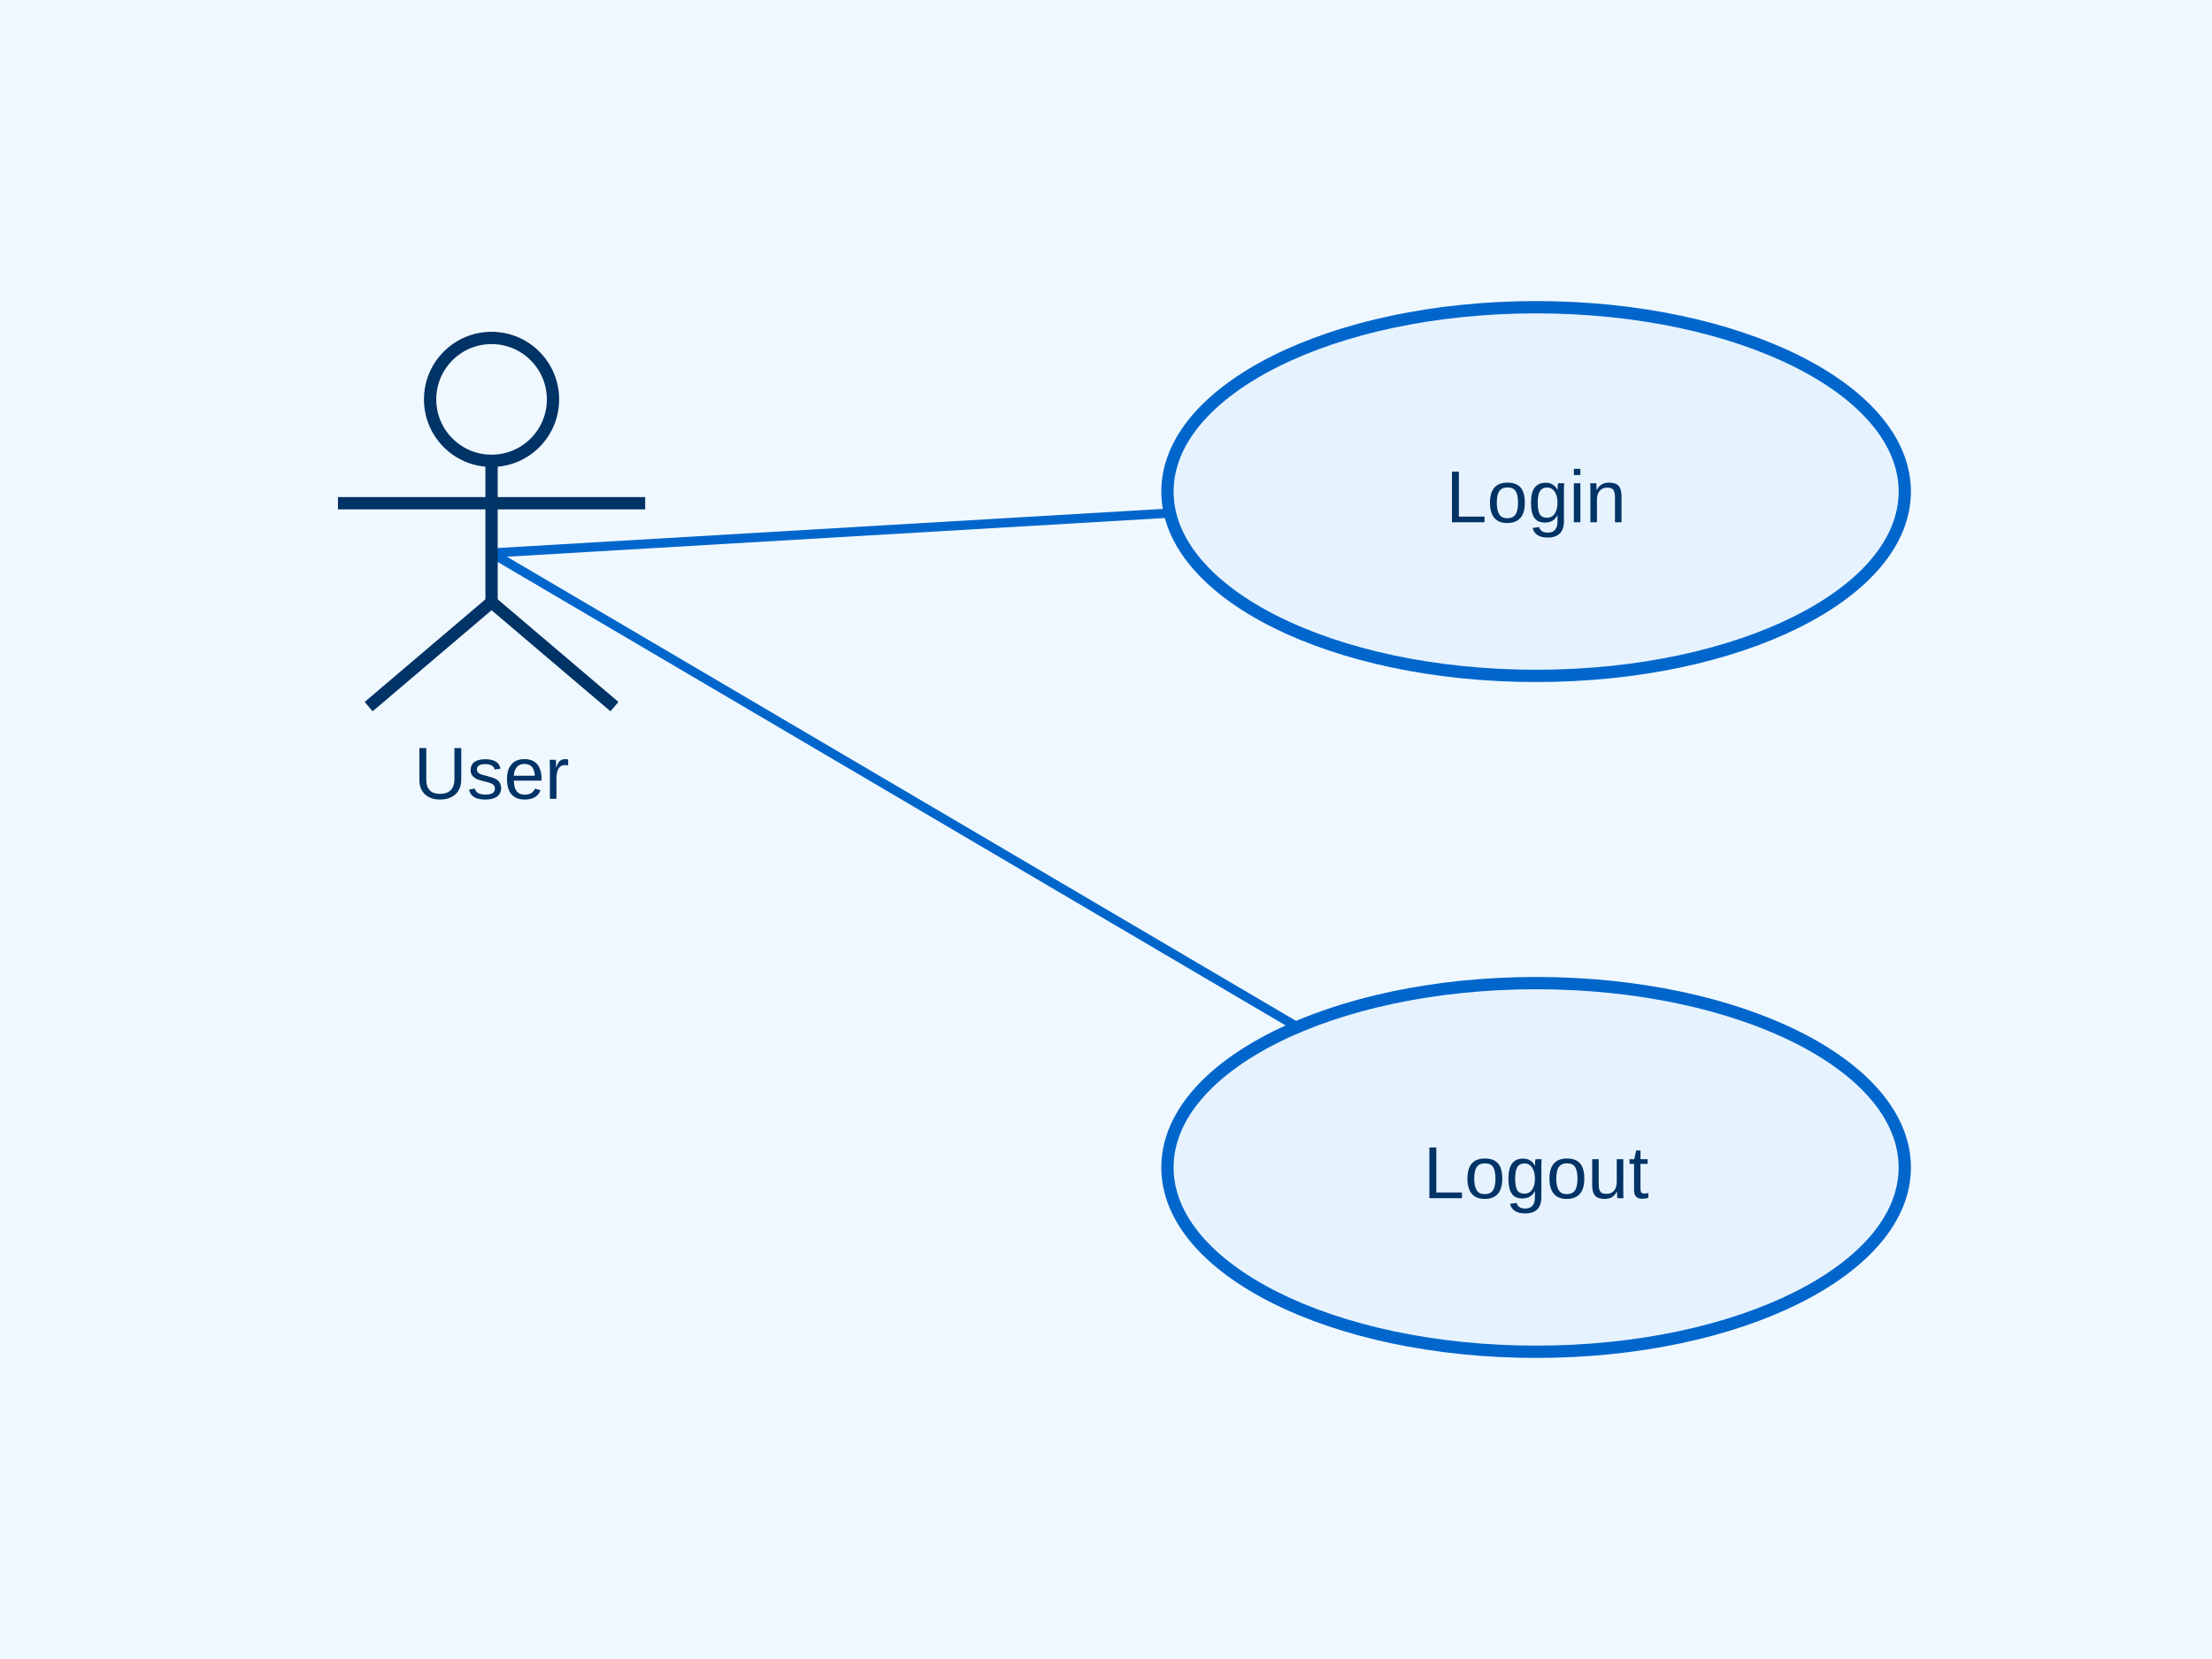
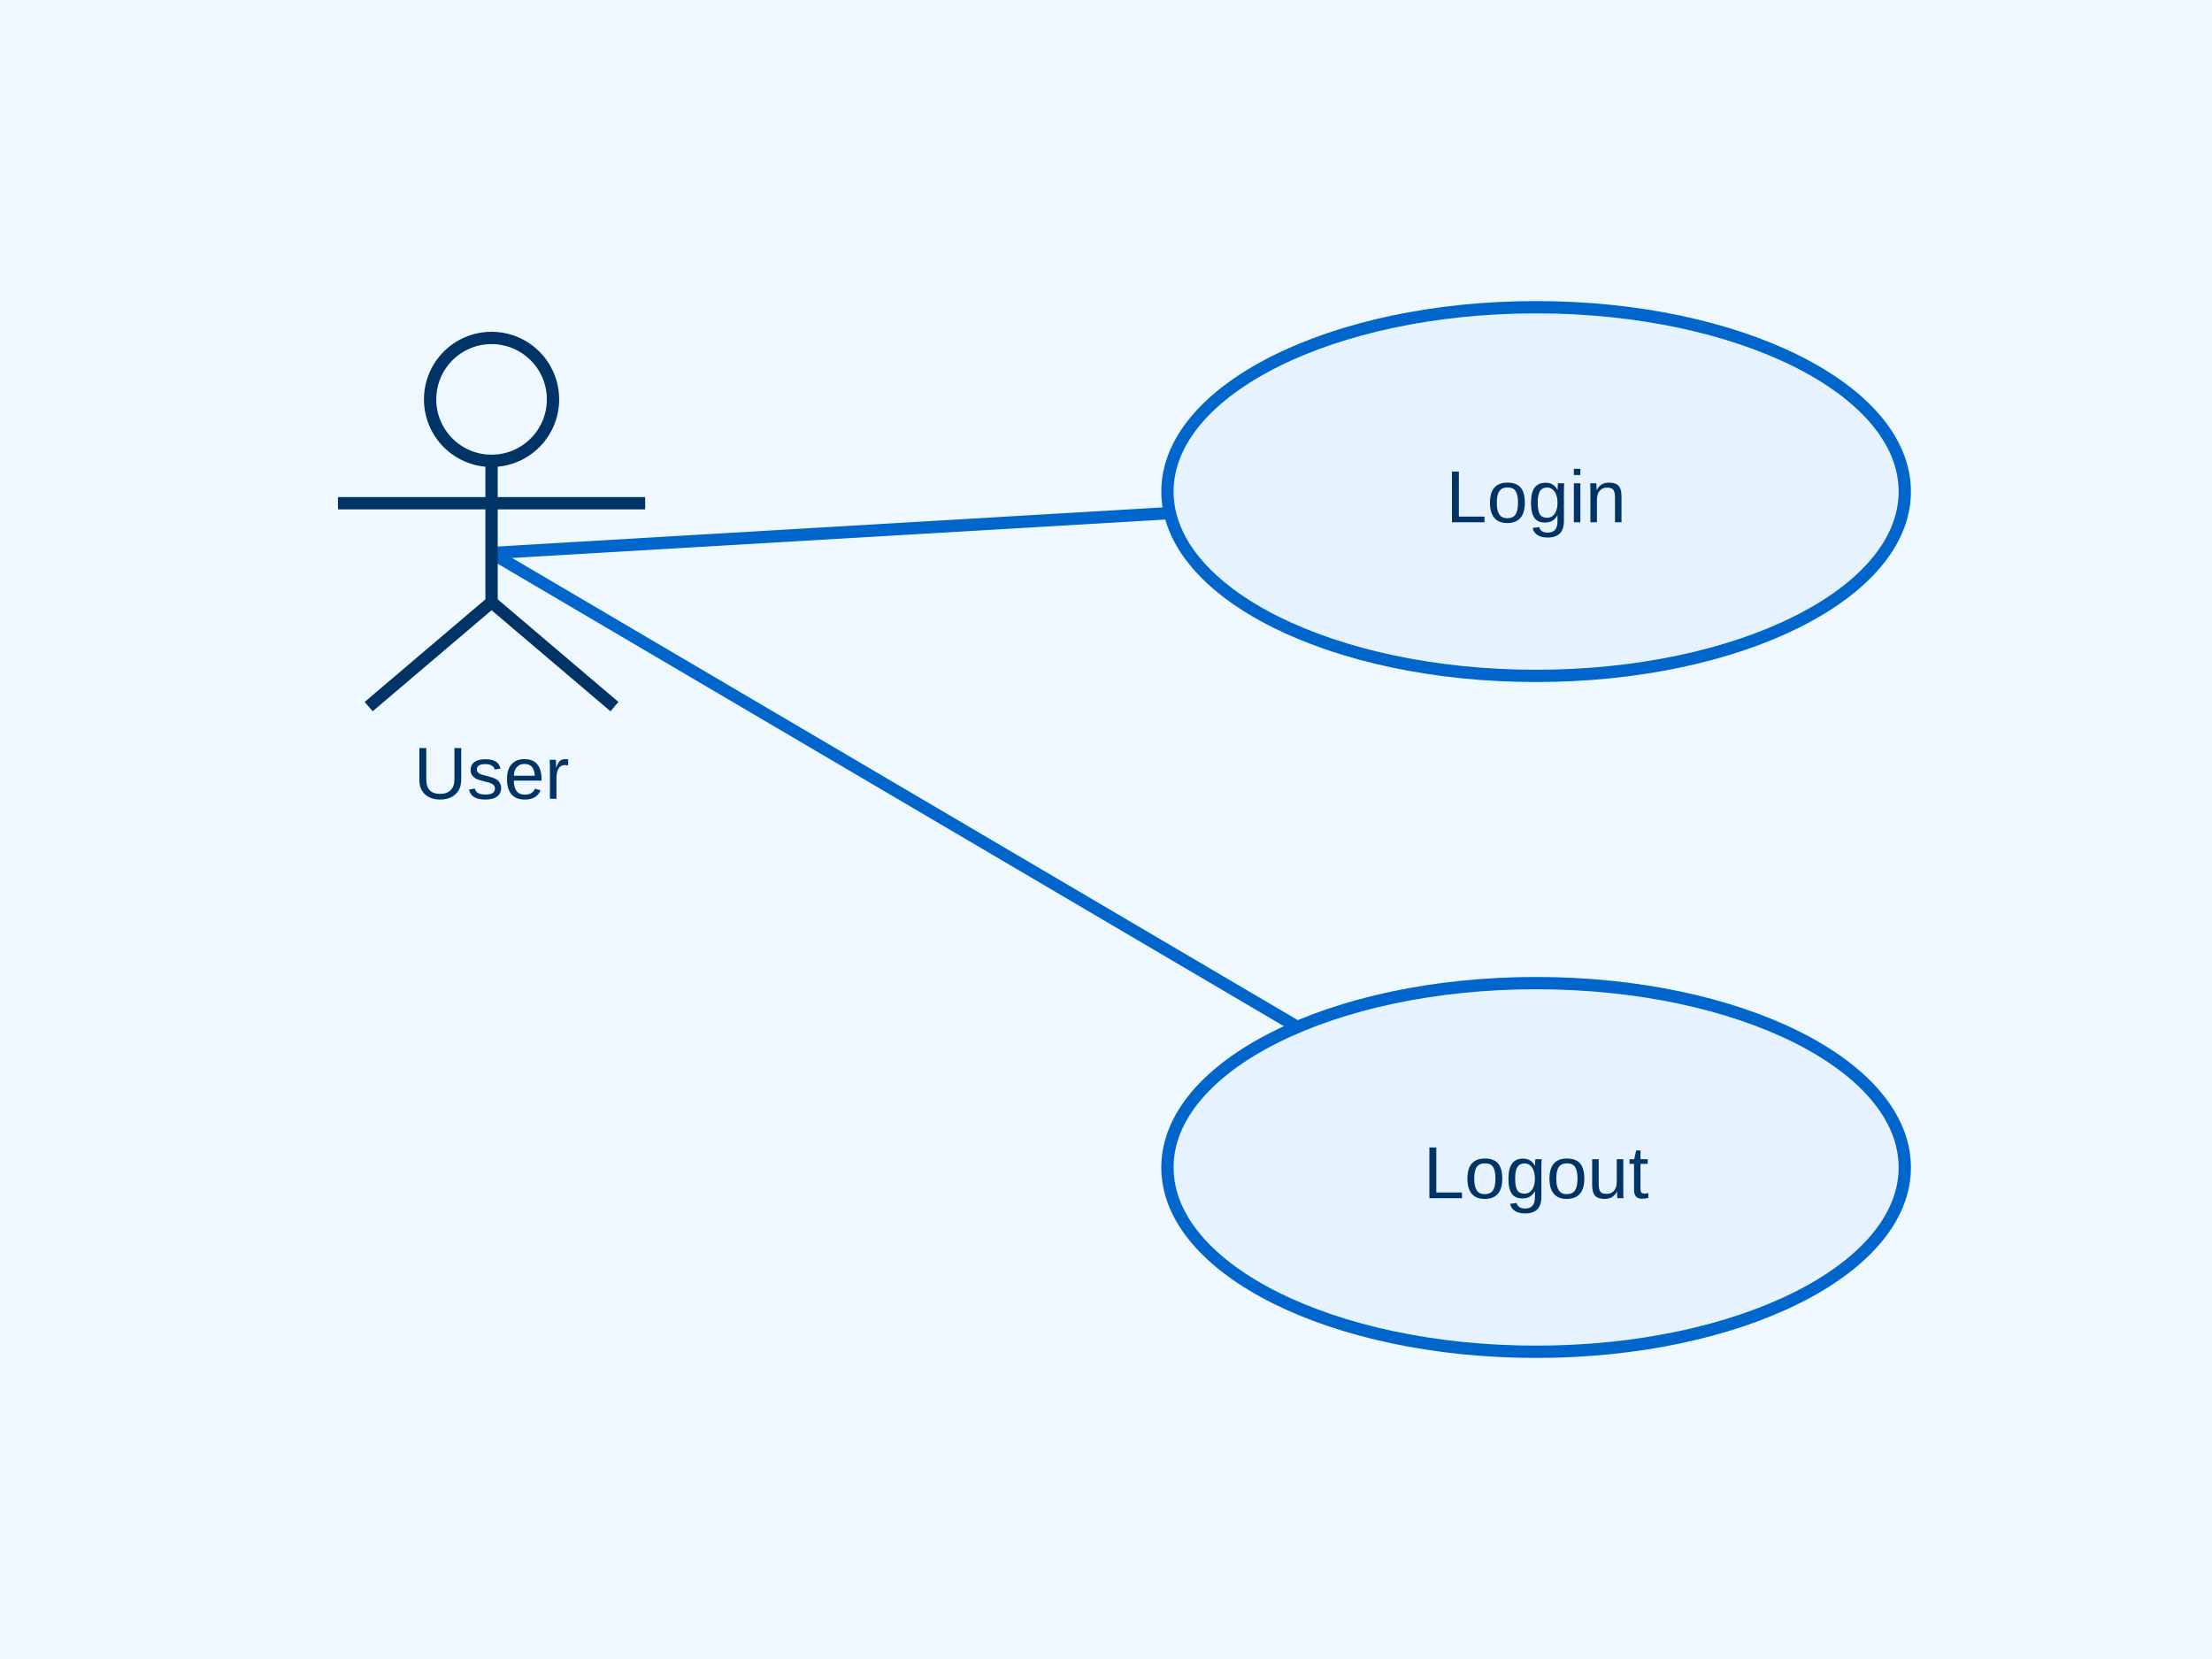
<svg xmlns="http://www.w3.org/2000/svg" width="360" height="270" viewBox="0 0 360 270">
  <rect width="100%" height="100%" fill="#f0f8ff" />
-   <line x1="80" y1="90" x2="250" y2="80" stroke="#0066cc" stroke-width="1.5" />
-   <line x1="80" y1="90" x2="250" y2="190" stroke="#0066cc" stroke-width="1.5" />
+   <line x1="80" y1="90" x2="250" y2="80" stroke="#0066cc" stroke-width="2" />
+   <line x1="80" y1="90" x2="250" y2="190" stroke="#0066cc" stroke-width="2" />
  <g id="actor_0">
    <circle cx="80" cy="65" r="10" fill="none" stroke="#003366" stroke-width="2" />
    <line x1="80" y1="75" x2="80" y2="98" stroke="#003366" stroke-width="2" />
    <line x1="55" y1="81.9" x2="105" y2="81.9" stroke="#003366" stroke-width="2" />
    <line x1="80" y1="98" x2="60" y2="115" stroke="#003366" stroke-width="2" />
    <line x1="80" y1="98" x2="100" y2="115" stroke="#003366" stroke-width="2" />
    <text x="80" y="130" text-anchor="middle" font-size="12" font-family="Arial" fill="#003366">
          User
        </text>
  </g>
  <g id="usecase_1">
    <ellipse cx="250" cy="80" rx="60" ry="30" fill="#e6f3ff" stroke="#0066cc" stroke-width="2" />
    <text x="250" y="85" text-anchor="middle" font-size="12" font-family="Arial" fill="#003366">
          Login
        </text>
  </g>
  <g id="usecase_2">
    <ellipse cx="250" cy="190" rx="60" ry="30" fill="#e6f3ff" stroke="#0066cc" stroke-width="2" />
    <text x="250" y="195" text-anchor="middle" font-size="12" font-family="Arial" fill="#003366">
          Logout
        </text>
  </g>
</svg>
